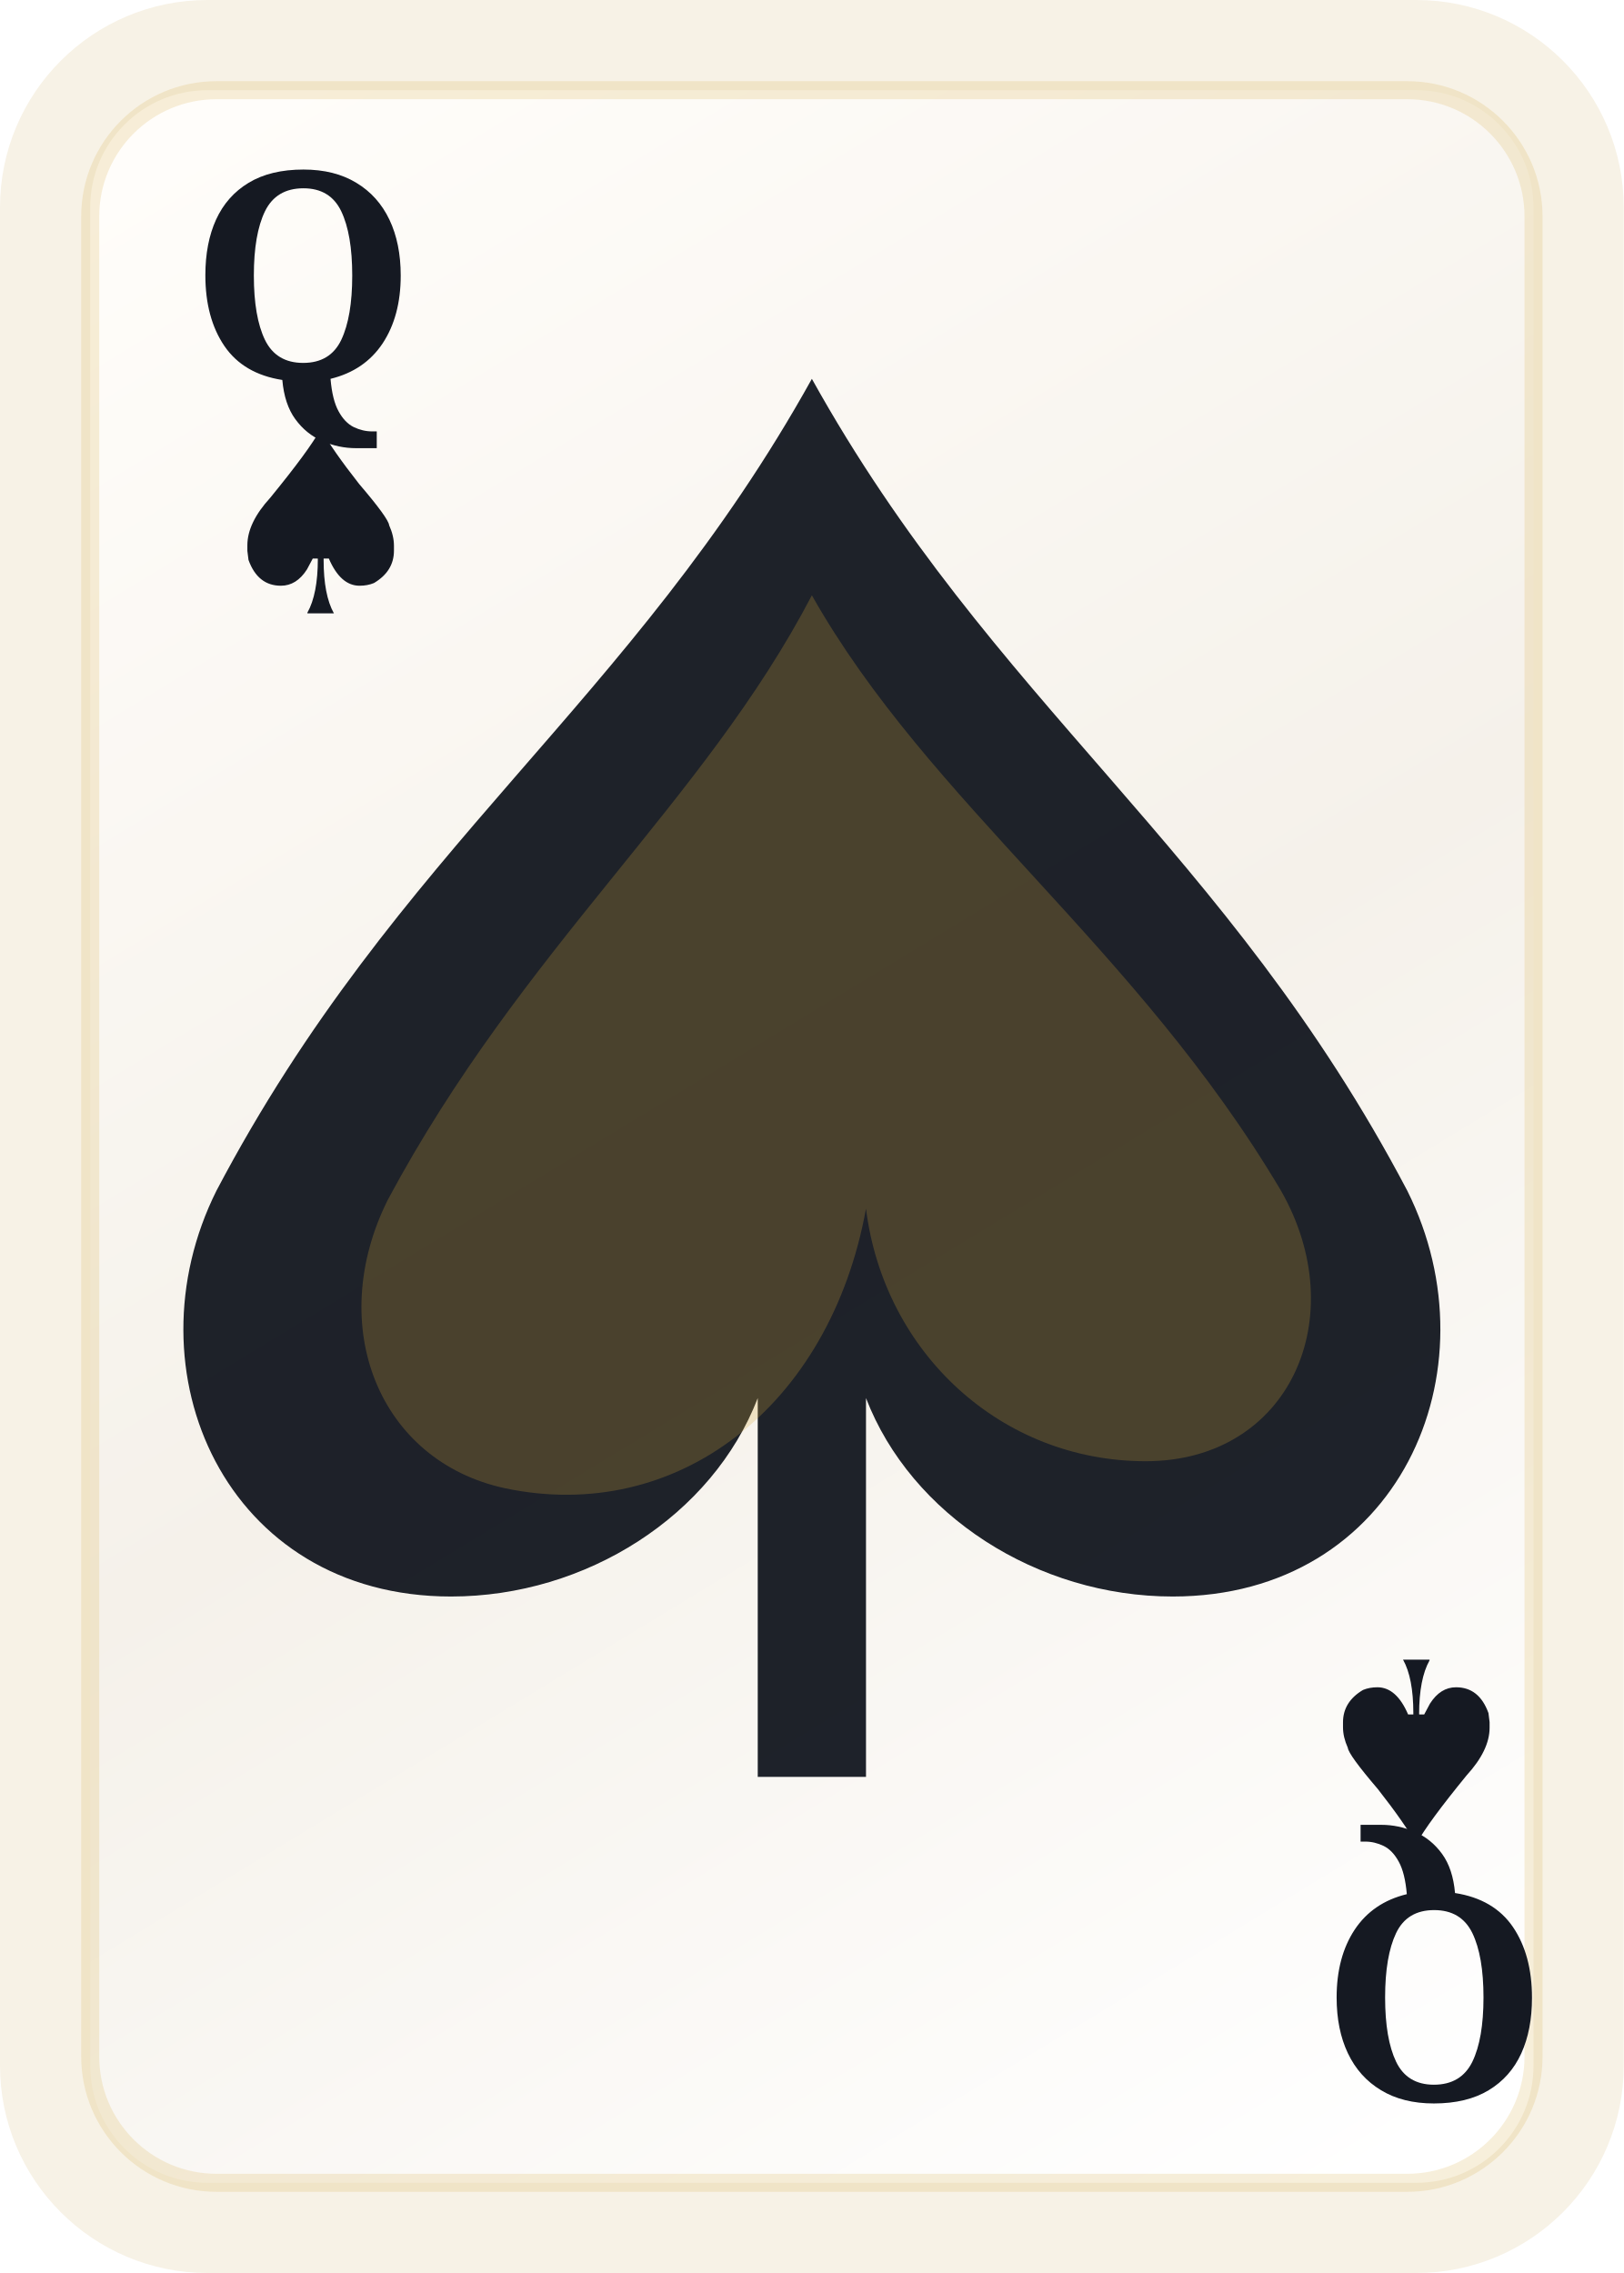
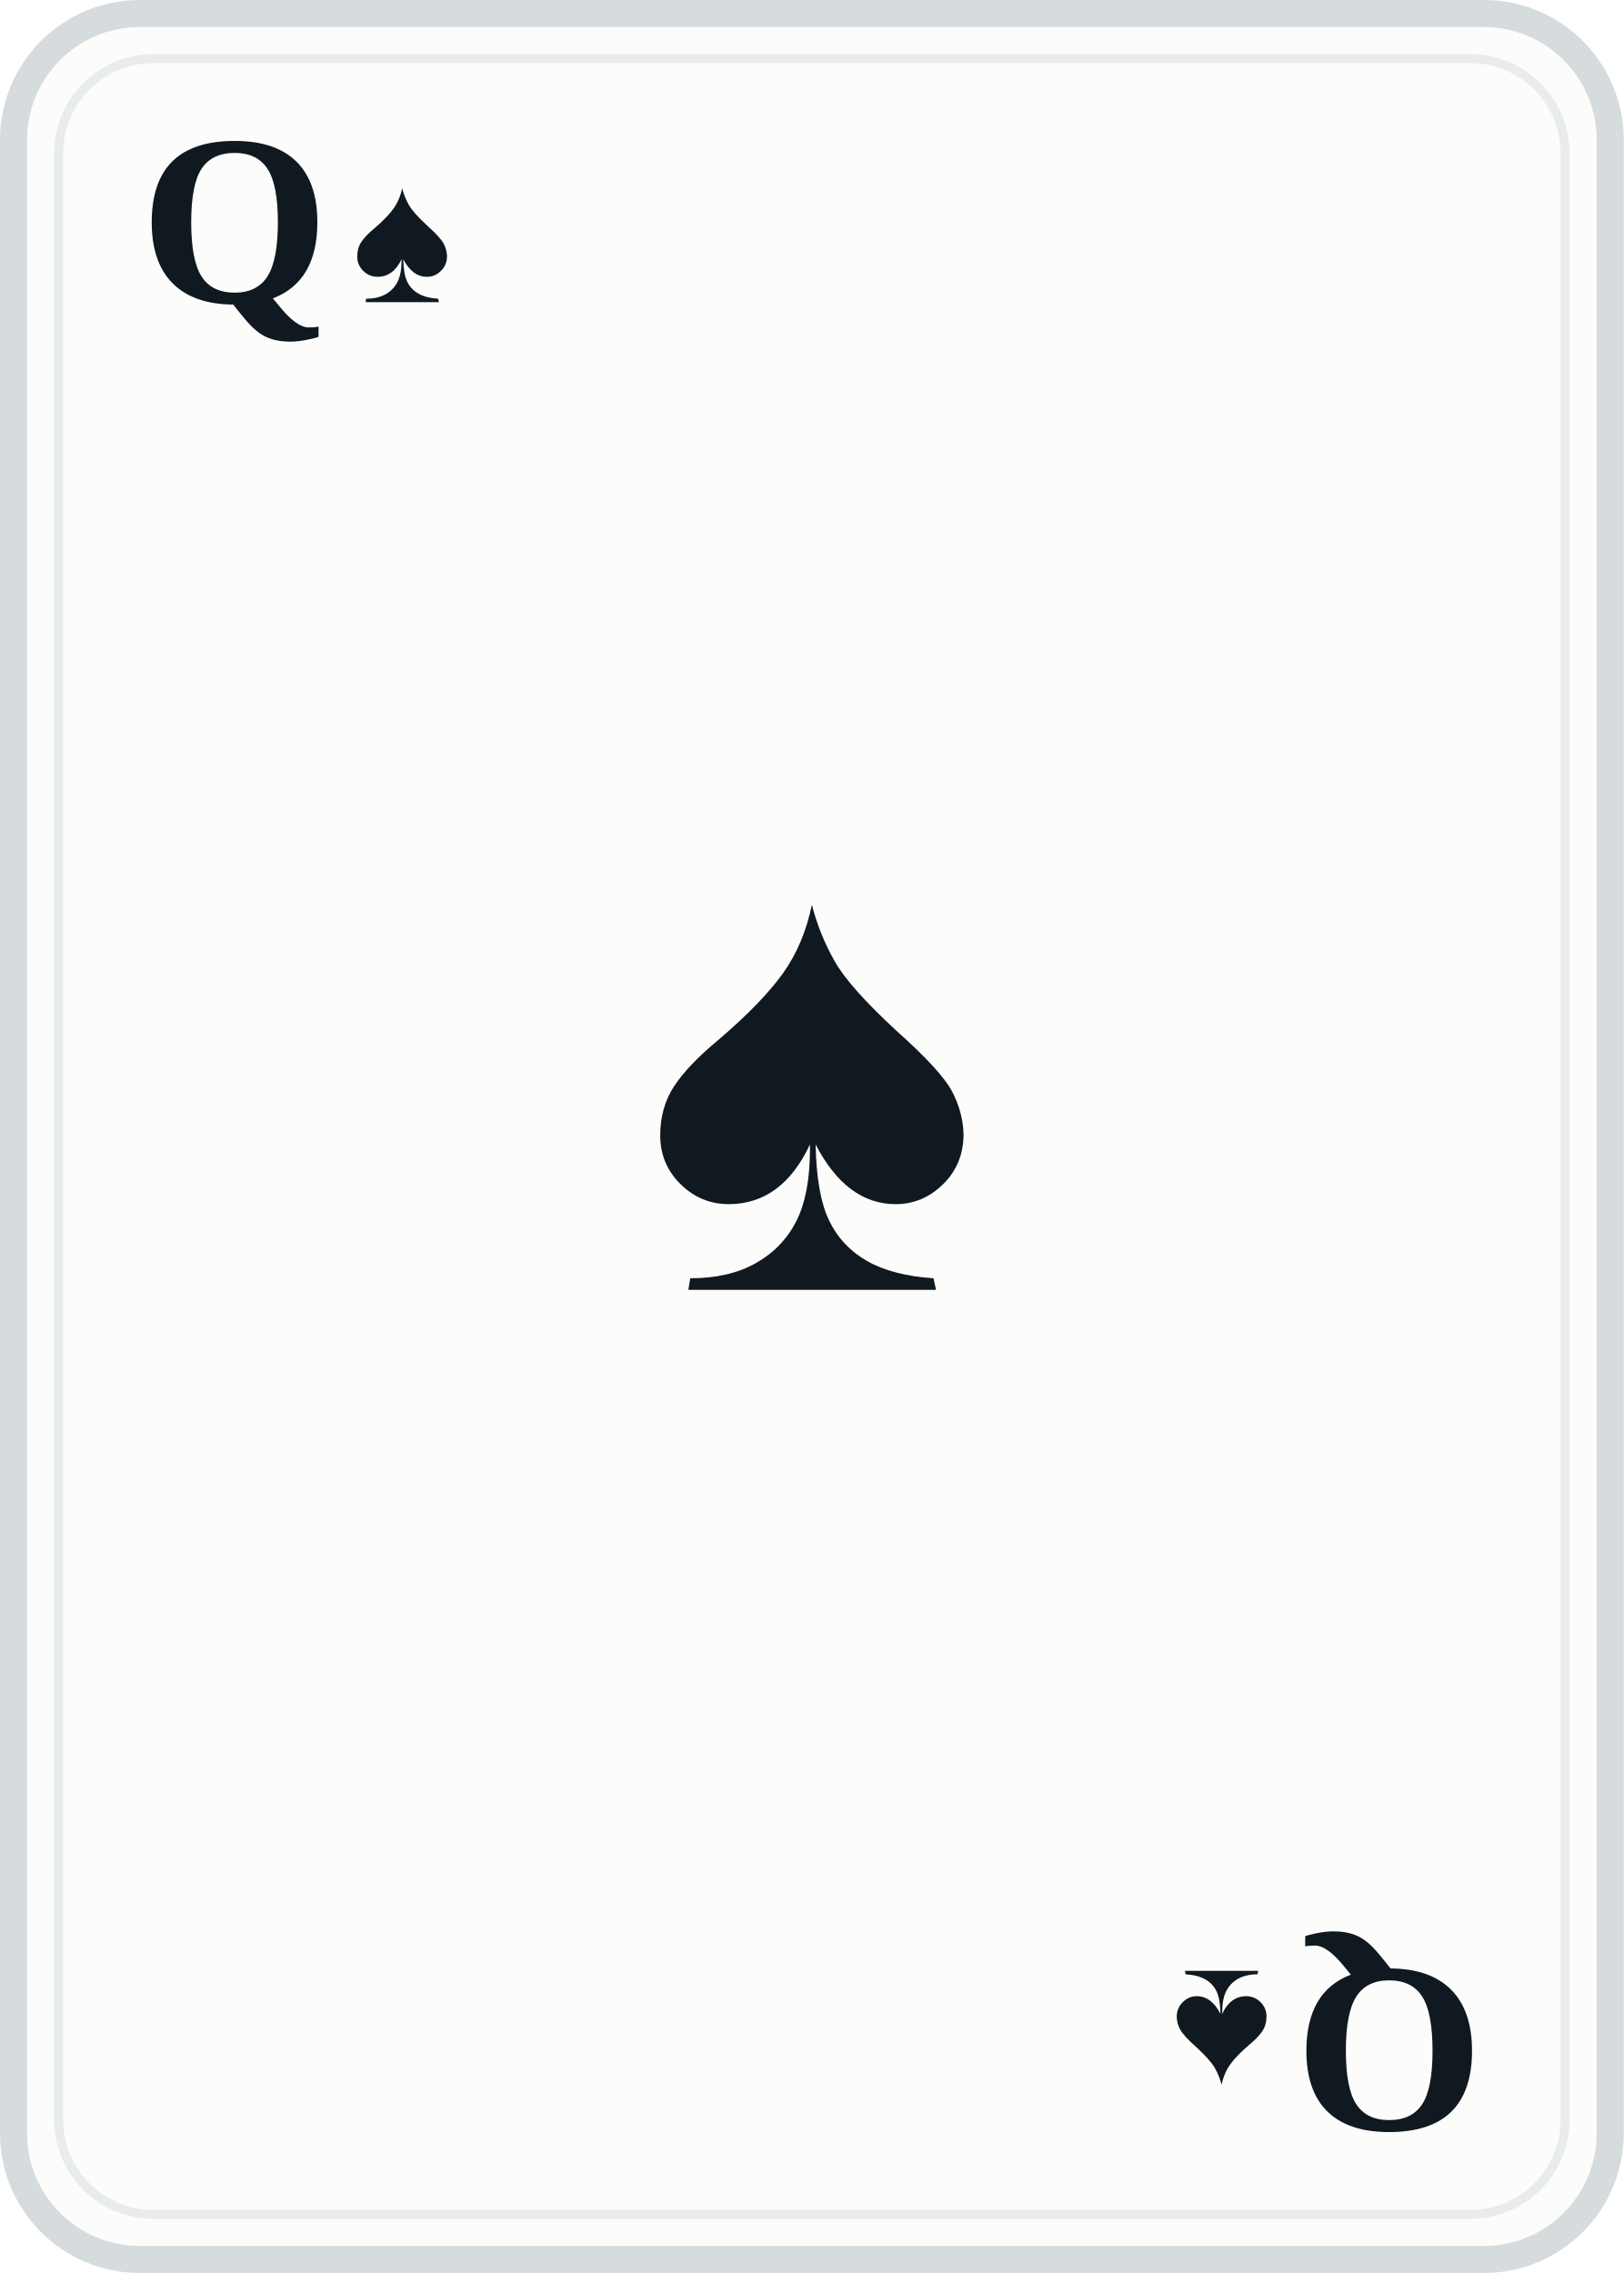
- <svg xmlns="http://www.w3.org/2000/svg" width="180" height="252" viewBox="0 0 180 252" fill="none">
-   <rect x="5" y="5" width="170" height="242" rx="18" fill="url(#paper)" stroke="#f7f2e6" stroke-width="10" />
-   <rect x="10" y="10" width="160" height="232" rx="14" stroke="#d6a83c" stroke-opacity="0.18" stroke-width="2" />
-   <path d="M24 132C44 94 70 78 90 42C110 78 136 94 156 132C166 152 155 177 130 177C115 177 101 168 96 155V197H84V155C79 168 65 177 50 177C25 177 14 152 24 132Z" fill="#151922" fill-opacity="0.96" />
-   <path d="M90 66C103 89 126 105 142 132C150 146 143 162 127 162C111 162 98 150 96 134C92 156 75 169 56 165C42 162 36 147 43 133C58 105 78 89 90 66Z" fill="#d6a83c" fill-opacity="0.24" />
-   <text x="21" y="42" fill="#151922" font-family="Georgia, serif" font-size="32" font-weight="800">Q</text>
-   <text x="23" y="68" fill="#151922" font-family="Georgia, serif" font-size="28" font-weight="800">♠</text>
-   <text x="159" y="210" fill="#151922" font-family="Georgia, serif" font-size="32" font-weight="800" text-anchor="middle" transform="rotate(180 159 210)">Q</text>
-   <text x="157" y="184" fill="#151922" font-family="Georgia, serif" font-size="28" font-weight="800" text-anchor="middle" transform="rotate(180 157 184)">♠</text>
-   <defs>
-     <linearGradient id="paper" x1="22" y1="14" x2="158" y2="238" gradientUnits="userSpaceOnUse">
-       <stop stop-color="#fffdfa" />
-       <stop offset="0.52" stop-color="#f5f1ea" />
-       <stop offset="1" stop-color="#ffffff" />
-     </linearGradient>
-   </defs>
+ <svg xmlns="http://www.w3.org/2000/svg" width="360" height="504" viewBox="0 0 360 504" fill="none">
+   <rect x="3" y="3" width="354" height="498" rx="28" fill="#FCFCFB" stroke="#D6DBDE" stroke-width="6" />
+   <rect x="13" y="13" width="334" height="478" rx="21" stroke="#E9ECEC" stroke-width="2" />
+   <g fill="#101820" font-family="Georgia, 'Times New Roman', serif">
+     <text x="31" y="67" font-size="54" font-weight="700">Q</text>
+     <text x="78" y="67" font-size="42" font-weight="700">♠</text>
+     <text x="180" y="286" text-anchor="middle" class="face-suit">♠</text>
+   </g>
+   <g transform="rotate(180 180 252)" fill="#101820" font-family="Georgia, 'Times New Roman', serif">
+     <text x="31" y="67" font-size="54" font-weight="700">Q</text>
+     <text x="78" y="67" font-size="42" font-weight="700">♠</text>
+   </g>
+   <style>.pip{font-size:54px;font-weight:700}.face-suit{font-size:142px;font-weight:700}</style>
</svg>
